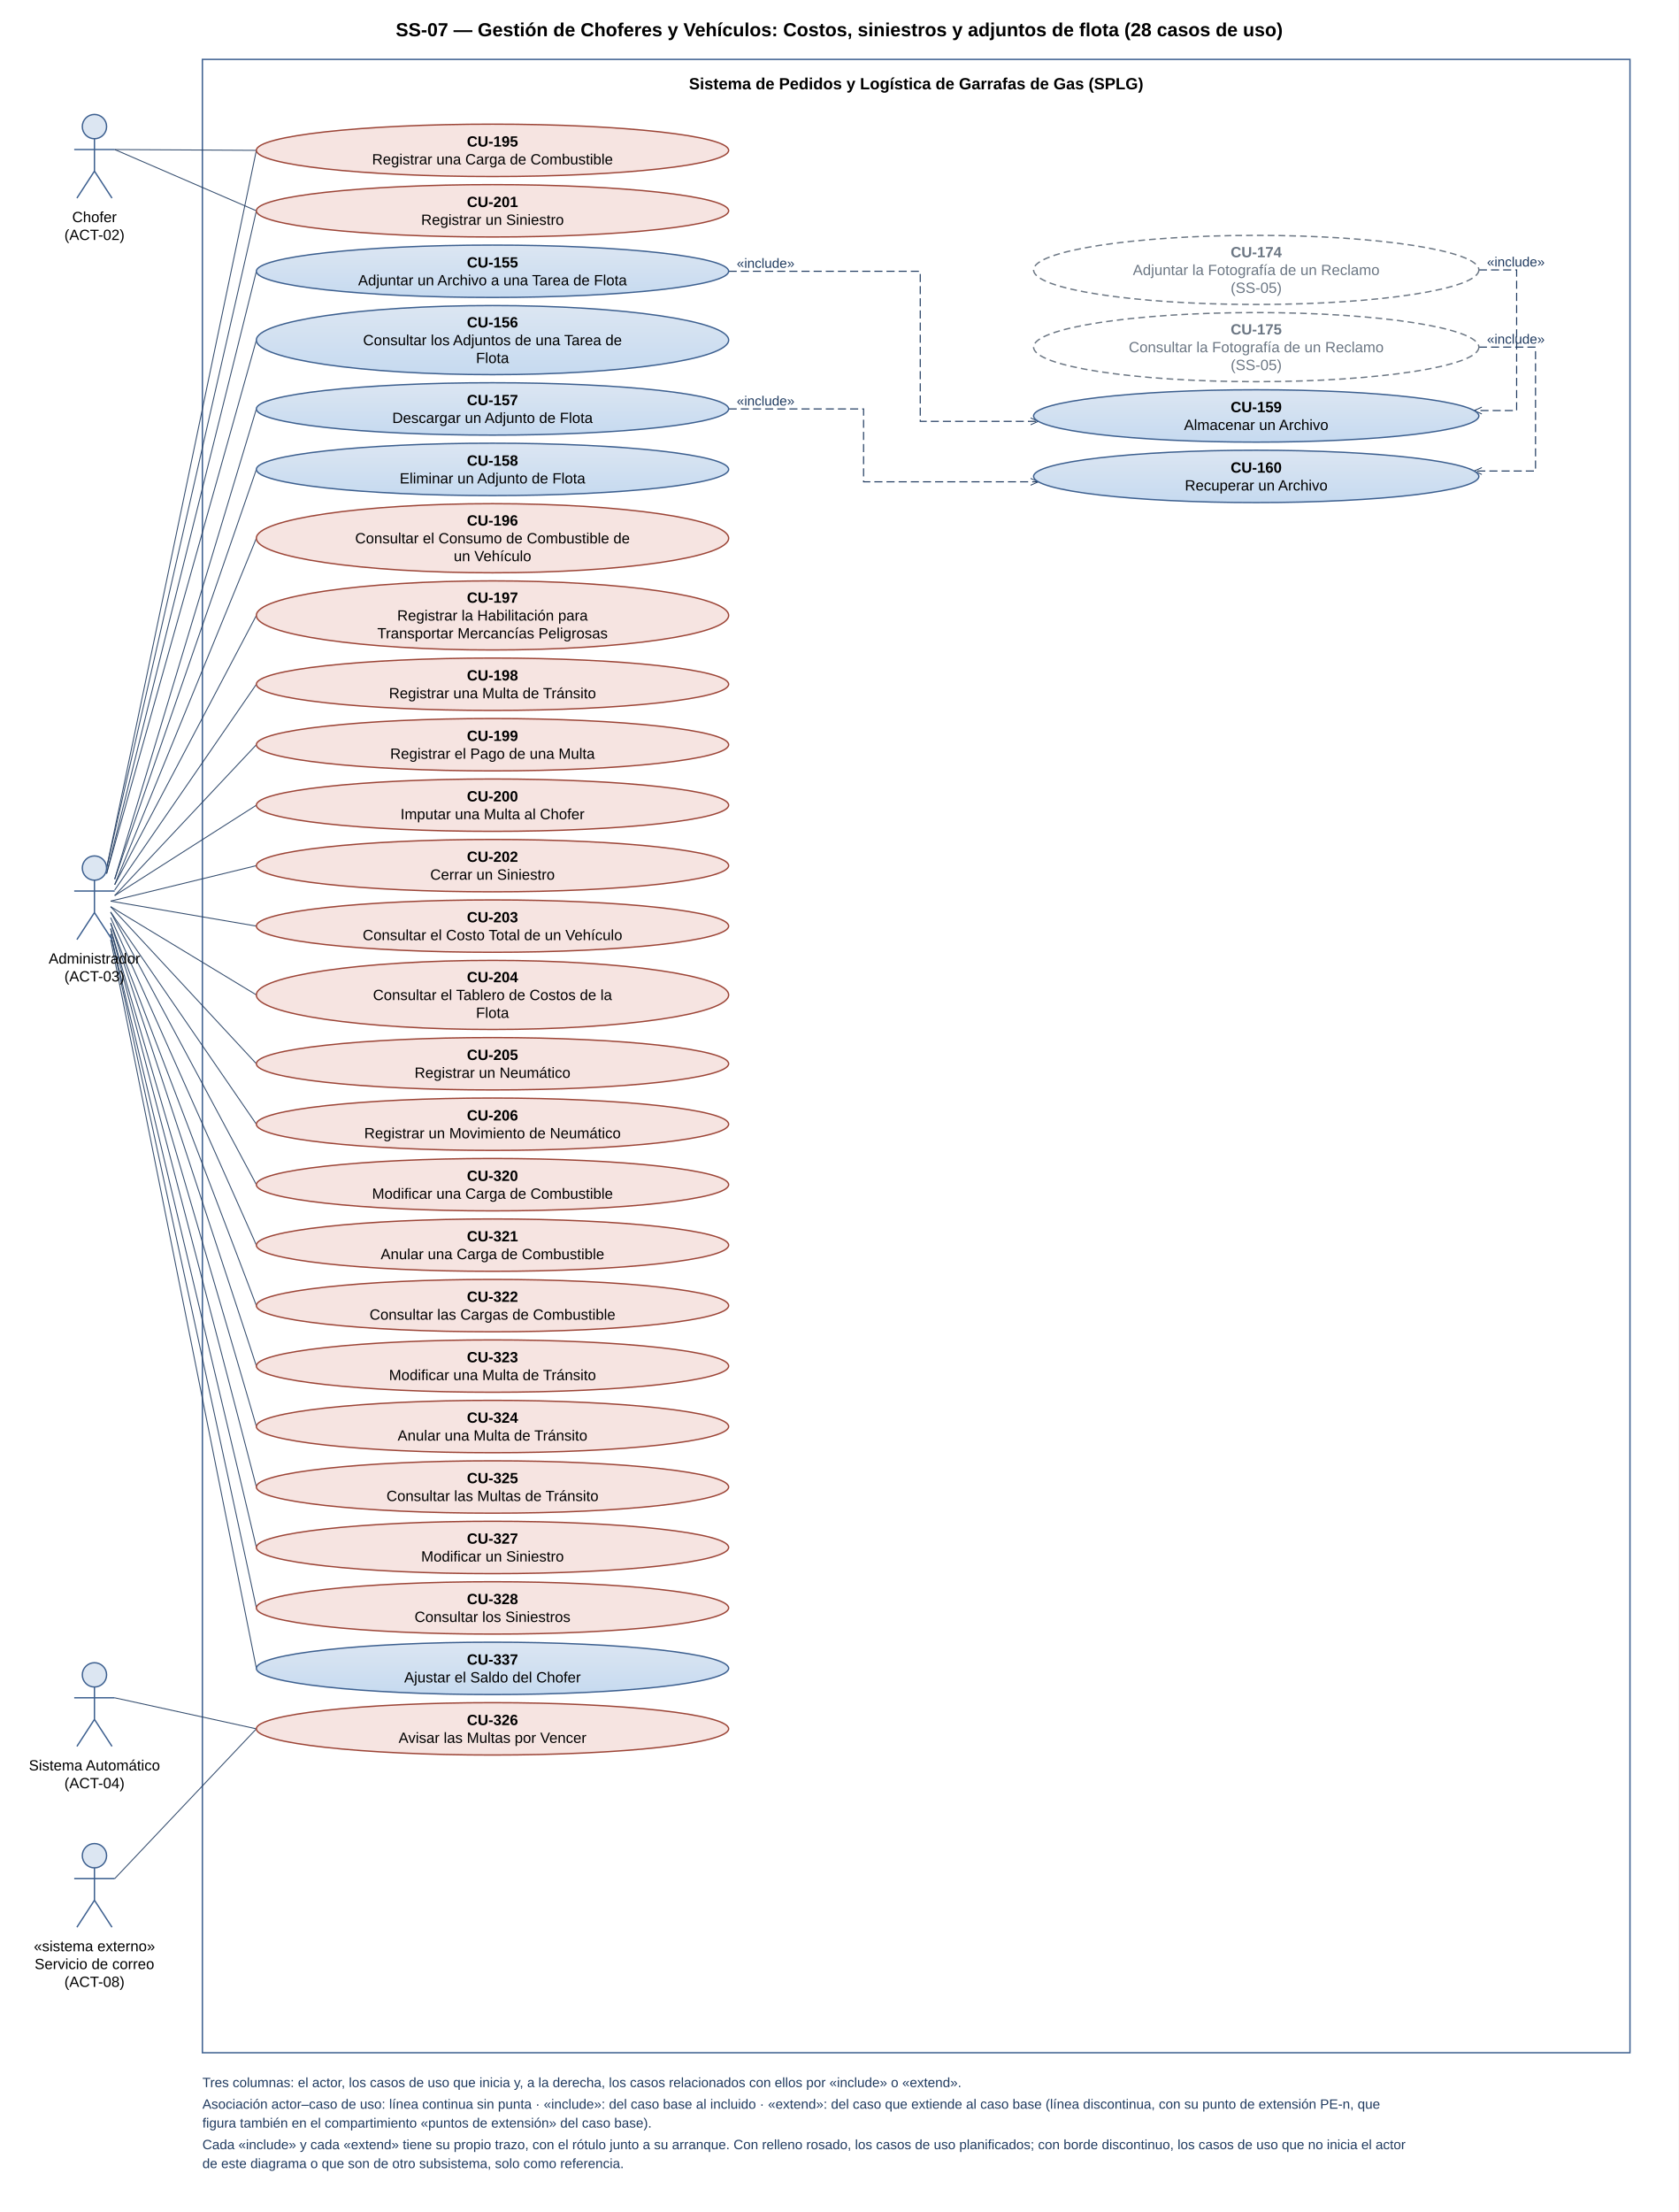
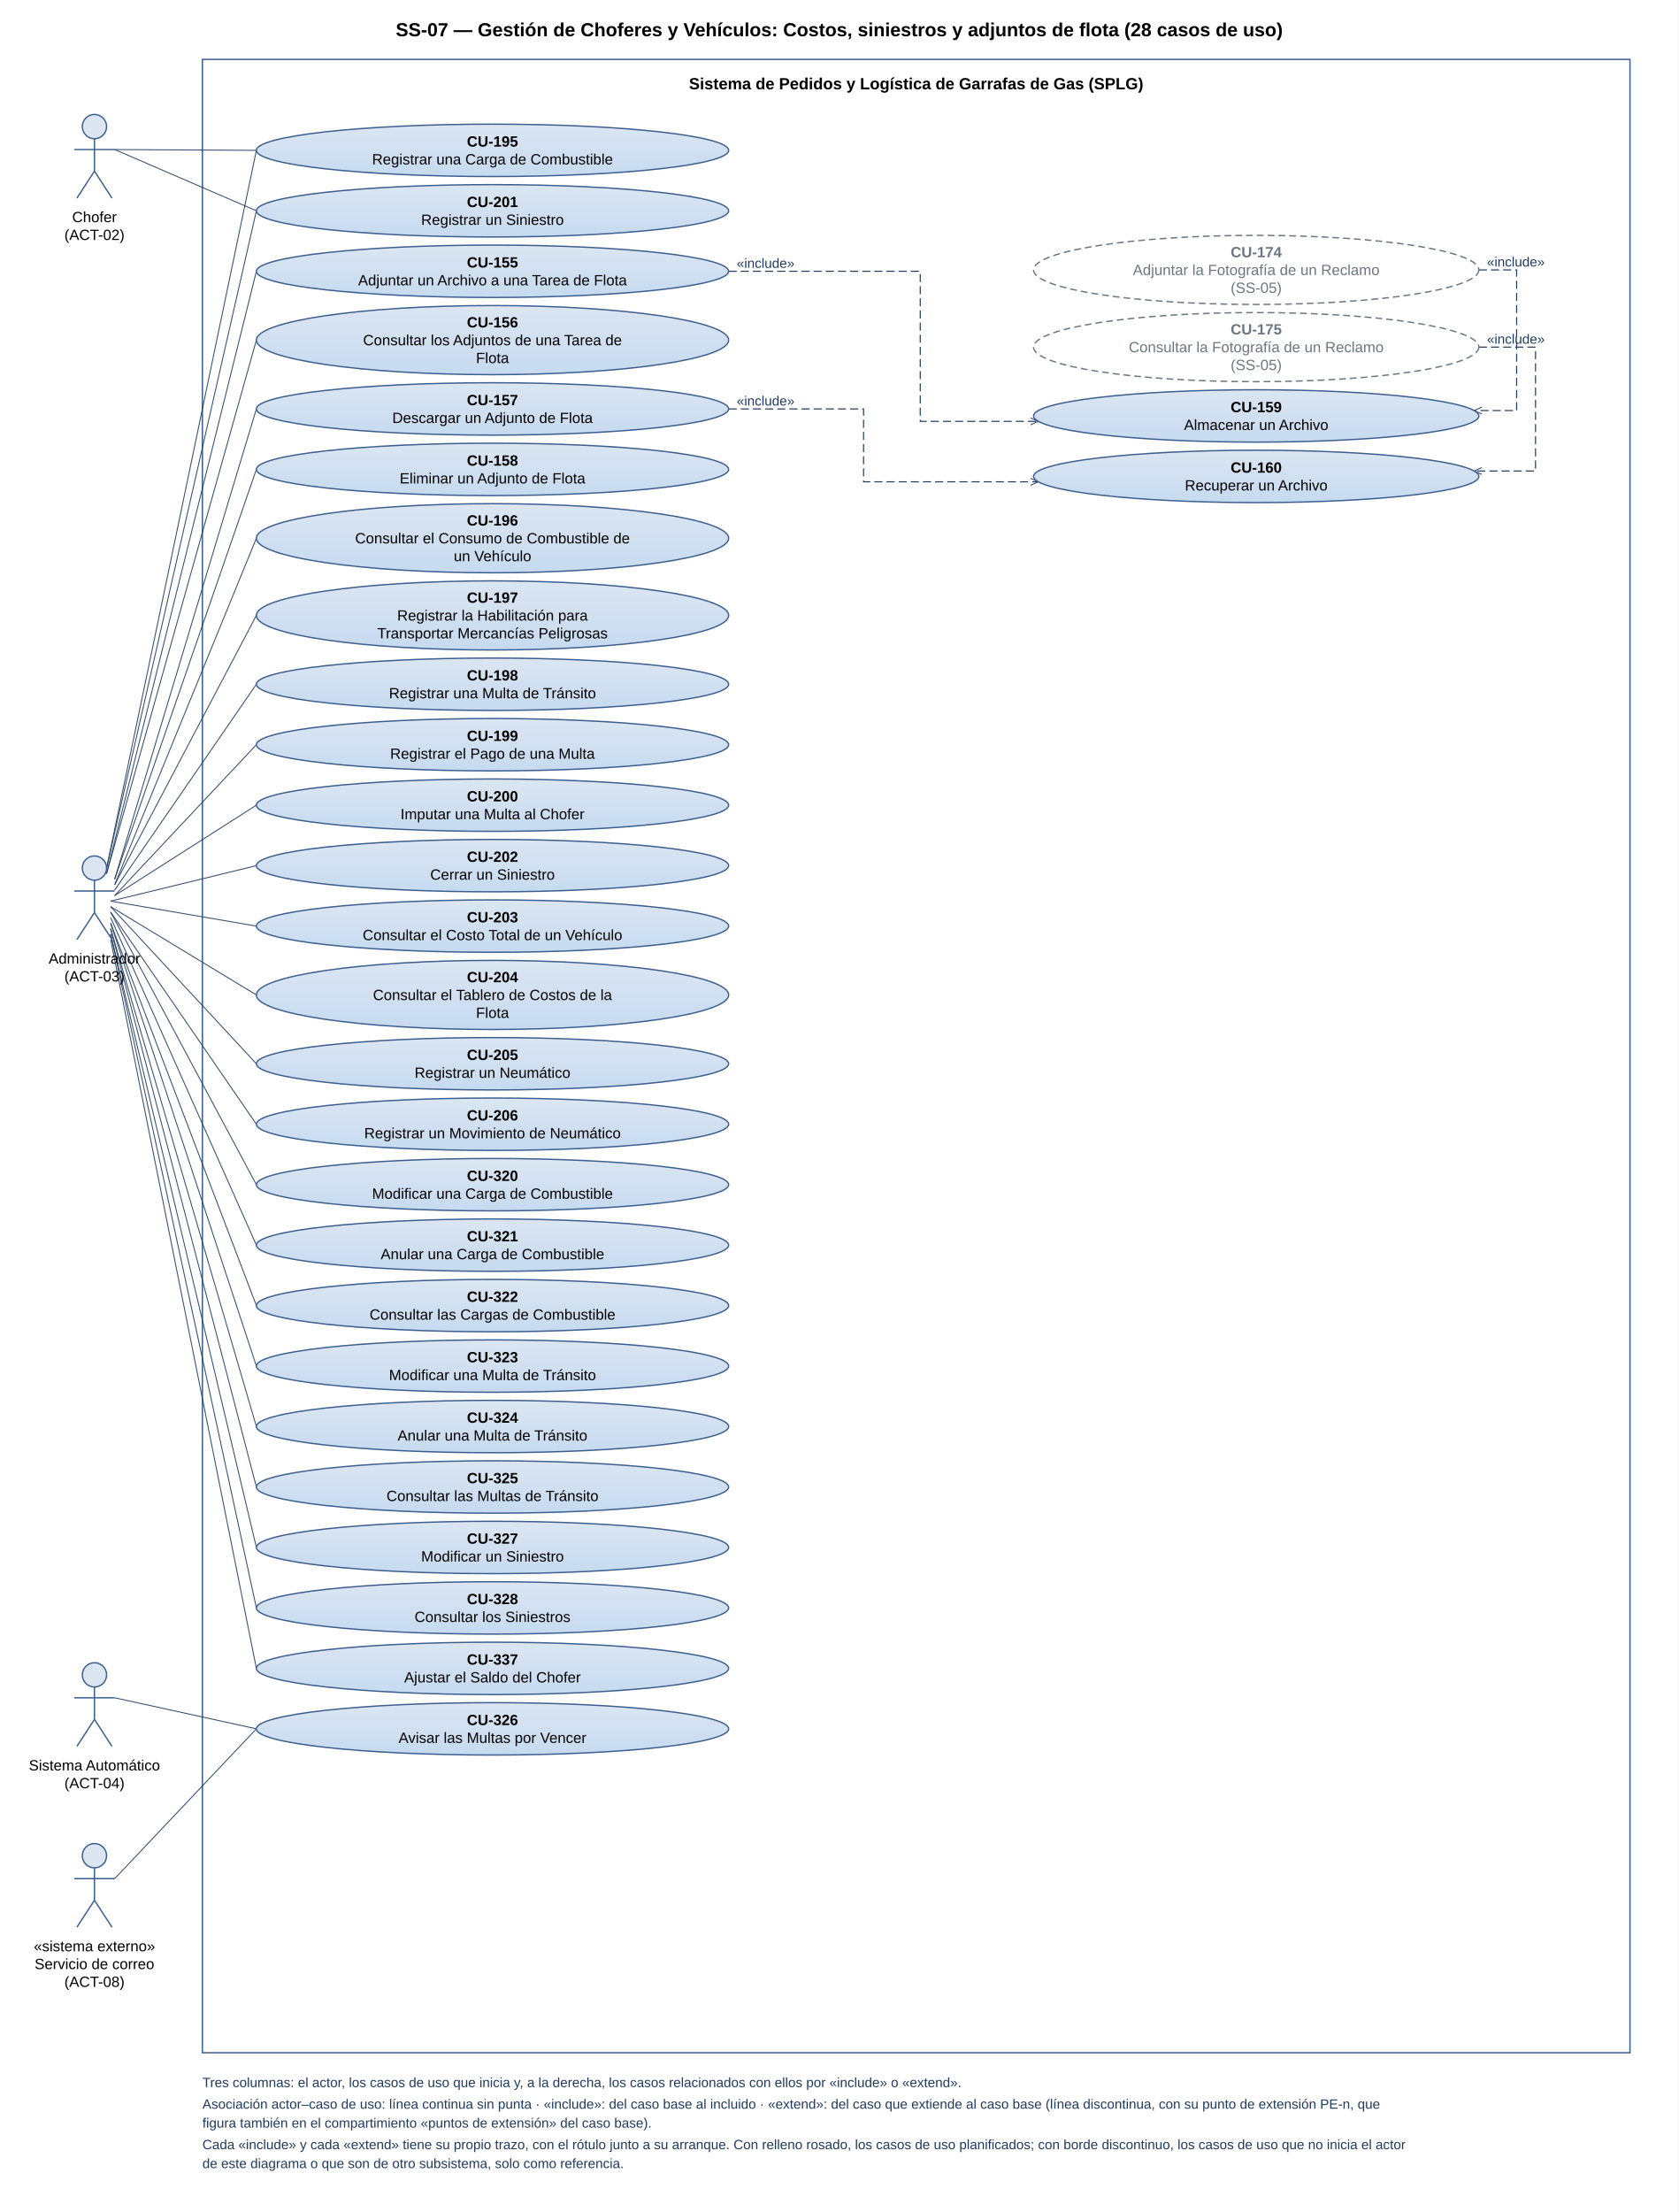
<svg xmlns="http://www.w3.org/2000/svg" width="1244" height="1639" viewBox="0 0 1244 1639" font-family="Arial, Helvetica, sans-serif">
  <defs>
    <marker id="abre" viewBox="0 0 10 10" refX="9" refY="5" markerWidth="8" markerHeight="8" orient="auto">
      <path d="M0 1 L9 5 L0 9" fill="none" stroke="#1F3A5F" stroke-width="1" />
    </marker>
    <marker id="hueco" viewBox="0 0 12 12" refX="11" refY="6" markerWidth="11" markerHeight="11" orient="auto">
      <path d="M1 1 L11 6 L1 11 Z" fill="#FFFFFF" stroke="#1F3A5F" stroke-width="1" />
    </marker>
    <linearGradient id="vp" x1="0" y1="0" x2="0" y2="1">
      <stop offset="0" stop-color="#DCE6F2" />
      <stop offset="1" stop-color="#C6DAF0" />
    </linearGradient>
  </defs>
  <rect width="100%" height="100%" fill="#FFFFFF" />
  <text x="622.0" y="22.0" font-size="14" text-anchor="middle" dominant-baseline="central" fill="#000000" font-weight="bold">SS-07 — Gestión de Choferes y Vehículos: Costos, siniestros y adjuntos de flota (28 casos de uso)</text>
  <rect class="limite" data-x="150" data-y="44" data-w="1058" data-h="1477" x="150" y="44" width="1058" height="1477" fill="#FFFFFF" stroke="#3C5F8F" stroke-width="1.0" />
  <text x="679.0" y="62.0" font-size="12" text-anchor="middle" dominant-baseline="central" fill="#000000" font-weight="bold">Sistema de Pedidos y Logística de Garrafas de Gas (SPLG)</text>
  <path class="asoc" data-act="02" data-cu="CU-195" data-rol="principal" d="M85.0 110.8 L190.0 111.4" fill="none" stroke="#1F3A5F" stroke-width="0.7" opacity="0.9" />
  <path class="asoc" data-act="02" data-cu="CU-201" data-rol="principal" d="M85.0 110.8 L190.0 156.2" fill="none" stroke="#1F3A5F" stroke-width="0.7" opacity="0.9" />
  <path class="asoc" data-act="03" data-cu="CU-195" data-rol="principal" d="M79.0 643.2 L190.0 111.4" fill="none" stroke="#1F3A5F" stroke-width="0.7" opacity="0.9" />
  <path class="asoc" data-act="03" data-cu="CU-201" data-rol="principal" d="M79.0 643.2 L190.0 156.2" fill="none" stroke="#1F3A5F" stroke-width="0.7" opacity="0.9" />
  <path class="asoc" data-act="03" data-cu="CU-155" data-rol="principal" d="M79.0 647.3 L190.0 201.0" fill="none" stroke="#1F3A5F" stroke-width="0.7" opacity="0.9" />
  <path class="asoc" data-act="03" data-cu="CU-156" data-rol="principal" d="M79.0 647.3 L190.0 252.0" fill="none" stroke="#1F3A5F" stroke-width="0.7" opacity="0.9" />
  <path class="asoc" data-act="03" data-cu="CU-157" data-rol="principal" d="M85.0 651.4 L190.0 303.0" fill="none" stroke="#1F3A5F" stroke-width="0.7" opacity="0.9" />
  <path class="asoc" data-act="03" data-cu="CU-158" data-rol="principal" d="M85.0 651.4 L190.0 347.8" fill="none" stroke="#1F3A5F" stroke-width="0.7" opacity="0.9" />
  <path class="asoc" data-act="03" data-cu="CU-196" data-rol="principal" d="M85.0 655.5 L190.0 398.8" fill="none" stroke="#1F3A5F" stroke-width="0.7" opacity="0.9" />
  <path class="asoc" data-act="03" data-cu="CU-197" data-rol="principal" d="M85.0 655.5 L190.0 456.0" fill="none" stroke="#1F3A5F" stroke-width="0.7" opacity="0.9" />
  <path class="asoc" data-act="03" data-cu="CU-198" data-rol="principal" d="M85.0 659.5 L190.0 507.0" fill="none" stroke="#1F3A5F" stroke-width="0.7" opacity="0.9" />
  <path class="asoc" data-act="03" data-cu="CU-199" data-rol="principal" d="M85.0 663.6 L190.0 551.8" fill="none" stroke="#1F3A5F" stroke-width="0.7" opacity="0.9" />
  <path class="asoc" data-act="03" data-cu="CU-200" data-rol="principal" d="M85.0 663.6 L190.0 596.6" fill="none" stroke="#1F3A5F" stroke-width="0.7" opacity="0.9" />
  <path class="asoc" data-act="03" data-cu="CU-202" data-rol="principal" d="M82.0 667.7 L190.0 641.4" fill="none" stroke="#1F3A5F" stroke-width="0.7" opacity="0.9" />
  <path class="asoc" data-act="03" data-cu="CU-203" data-rol="principal" d="M82.0 667.7 L190.0 686.2" fill="none" stroke="#1F3A5F" stroke-width="0.7" opacity="0.9" />
  <path class="asoc" data-act="03" data-cu="CU-204" data-rol="principal" d="M82.0 671.8 L190.0 737.2" fill="none" stroke="#1F3A5F" stroke-width="0.7" opacity="0.9" />
  <path class="asoc" data-act="03" data-cu="CU-205" data-rol="principal" d="M82.0 671.8 L190.0 788.2" fill="none" stroke="#1F3A5F" stroke-width="0.7" opacity="0.9" />
  <path class="asoc" data-act="03" data-cu="CU-206" data-rol="principal" d="M82.0 675.8 L190.0 833.0" fill="none" stroke="#1F3A5F" stroke-width="0.7" opacity="0.9" />
  <path class="asoc" data-act="03" data-cu="CU-320" data-rol="principal" d="M82.0 675.8 L190.0 877.8" fill="none" stroke="#1F3A5F" stroke-width="0.7" opacity="0.9" />
  <path class="asoc" data-act="03" data-cu="CU-321" data-rol="principal" d="M82.0 679.9 L190.0 922.6" fill="none" stroke="#1F3A5F" stroke-width="0.7" opacity="0.9" />
  <path class="asoc" data-act="03" data-cu="CU-322" data-rol="principal" d="M82.0 684.0 L190.0 967.4" fill="none" stroke="#1F3A5F" stroke-width="0.7" opacity="0.9" />
  <path class="asoc" data-act="03" data-cu="CU-323" data-rol="principal" d="M82.0 684.0 L190.0 1012.2" fill="none" stroke="#1F3A5F" stroke-width="0.7" opacity="0.9" />
  <path class="asoc" data-act="03" data-cu="CU-324" data-rol="principal" d="M82.0 688.1 L190.0 1057.0" fill="none" stroke="#1F3A5F" stroke-width="0.7" opacity="0.9" />
  <path class="asoc" data-act="03" data-cu="CU-325" data-rol="principal" d="M82.0 688.1 L190.0 1101.8" fill="none" stroke="#1F3A5F" stroke-width="0.7" opacity="0.9" />
  <path class="asoc" data-act="03" data-cu="CU-327" data-rol="principal" d="M82.0 692.1 L190.0 1146.6" fill="none" stroke="#1F3A5F" stroke-width="0.7" opacity="0.9" />
  <path class="asoc" data-act="03" data-cu="CU-328" data-rol="principal" d="M82.0 692.1 L190.0 1191.4" fill="none" stroke="#1F3A5F" stroke-width="0.7" opacity="0.9" />
  <path class="asoc" data-act="03" data-cu="CU-337" data-rol="principal" d="M82.0 696.2 L190.0 1236.2" fill="none" stroke="#1F3A5F" stroke-width="0.7" opacity="0.9" />
  <path class="asoc" data-act="04" data-cu="CU-326" data-rol="principal" d="M85.0 1258.0 L190.0 1281.0" fill="none" stroke="#1F3A5F" stroke-width="0.7" opacity="0.9" />
  <path class="asoc" data-act="08" data-cu="CU-326" data-rol="secundario" d="M85.0 1392.0 L190.0 1281.0" fill="none" stroke="#1F3A5F" stroke-width="0.7" opacity="0.9" />
  <path class="rel" data-tipo="include" data-desde="CU-155" data-hasta="CU-159" d="M540.0 201.0 H682.0 V312.2 H769.5" fill="none" stroke="#1F3A5F" stroke-width="0.8" stroke-dasharray="6 3" marker-end="url(#abre)" />
  <g class="etiqueta" data-tipo="include" data-desde="CU-155" data-hasta="CU-159">
    <text x="546.0" y="195.0" font-size="10" text-anchor="start" dominant-baseline="central" fill="#1F3A5F">«include»</text>
  </g>
  <path class="rel" data-tipo="include" data-desde="CU-157" data-hasta="CU-160" d="M540.0 303.0 H640.0 V357.0 H769.5" fill="none" stroke="#1F3A5F" stroke-width="0.8" stroke-dasharray="6 3" marker-end="url(#abre)" />
  <g class="etiqueta" data-tipo="include" data-desde="CU-157" data-hasta="CU-160">
    <text x="546.0" y="297.0" font-size="10" text-anchor="start" dominant-baseline="central" fill="#1F3A5F">«include»</text>
  </g>
  <path class="rel" data-tipo="include" data-desde="CU-174" data-hasta="CU-159" d="M1096.0 200.0 H1124.0 V304.2 H1092.5" fill="none" stroke="#1F3A5F" stroke-width="0.8" stroke-dasharray="6 3" marker-end="url(#abre)" />
  <g class="etiqueta" data-tipo="include" data-desde="CU-174" data-hasta="CU-159">
    <text x="1102.0" y="194.0" font-size="10" text-anchor="start" dominant-baseline="central" fill="#1F3A5F">«include»</text>
  </g>
  <path class="rel" data-tipo="include" data-desde="CU-175" data-hasta="CU-160" d="M1096.0 257.2 H1138.0 V349.0 H1092.5" fill="none" stroke="#1F3A5F" stroke-width="0.8" stroke-dasharray="6 3" marker-end="url(#abre)" />
  <g class="etiqueta" data-tipo="include" data-desde="CU-175" data-hasta="CU-160">
    <text x="1102.0" y="251.2" font-size="10" text-anchor="start" dominant-baseline="central" fill="#1F3A5F">«include»</text>
  </g>
  <g class="cu" data-cu="CU-195" data-x="365" data-y="111">
-     <ellipse cx="365.0" cy="111.4" rx="175" ry="19.4" fill="#F6E4E1" stroke="#9C4436" stroke-width="1.0" />
+     <ellipse cx="365.0" cy="111.4" rx="175" ry="19.4" fill="url(#vp)" stroke="#3C5F8F" stroke-width="1.0" />
    <text x="365.0" y="104.8" font-size="11" text-anchor="middle" dominant-baseline="central" fill="#000000" font-weight="bold">CU-195</text>
    <text x="365.0" y="118.0" font-size="11" text-anchor="middle" dominant-baseline="central" fill="#000000">Registrar una Carga de Combustible</text>
  </g>
  <g class="cu" data-cu="CU-201" data-x="365" data-y="156">
-     <ellipse cx="365.0" cy="156.2" rx="175" ry="19.4" fill="#F6E4E1" stroke="#9C4436" stroke-width="1.0" />
+     <ellipse cx="365.0" cy="156.2" rx="175" ry="19.4" fill="url(#vp)" stroke="#3C5F8F" stroke-width="1.0" />
    <text x="365.0" y="149.6" font-size="11" text-anchor="middle" dominant-baseline="central" fill="#000000" font-weight="bold">CU-201</text>
    <text x="365.0" y="162.8" font-size="11" text-anchor="middle" dominant-baseline="central" fill="#000000">Registrar un Siniestro</text>
  </g>
  <g class="cu" data-cu="CU-155" data-x="365" data-y="201">
    <ellipse cx="365.0" cy="201.0" rx="175" ry="19.4" fill="url(#vp)" stroke="#3C5F8F" stroke-width="1.0" />
    <text x="365.0" y="194.4" font-size="11" text-anchor="middle" dominant-baseline="central" fill="#000000" font-weight="bold">CU-155</text>
    <text x="365.0" y="207.6" font-size="11" text-anchor="middle" dominant-baseline="central" fill="#000000">Adjuntar un Archivo a una Tarea de Flota</text>
  </g>
  <g class="cu" data-cu="CU-156" data-x="365" data-y="252">
    <ellipse cx="365.0" cy="252.0" rx="175" ry="25.6" fill="url(#vp)" stroke="#3C5F8F" stroke-width="1.0" />
    <text x="365.0" y="238.8" font-size="11" text-anchor="middle" dominant-baseline="central" fill="#000000" font-weight="bold">CU-156</text>
    <text x="365.0" y="252.0" font-size="11" text-anchor="middle" dominant-baseline="central" fill="#000000">Consultar los Adjuntos de una Tarea de</text>
    <text x="365.0" y="265.2" font-size="11" text-anchor="middle" dominant-baseline="central" fill="#000000">Flota</text>
  </g>
  <g class="cu" data-cu="CU-157" data-x="365" data-y="303">
    <ellipse cx="365.0" cy="303.0" rx="175" ry="19.4" fill="url(#vp)" stroke="#3C5F8F" stroke-width="1.0" />
    <text x="365.0" y="296.4" font-size="11" text-anchor="middle" dominant-baseline="central" fill="#000000" font-weight="bold">CU-157</text>
    <text x="365.0" y="309.6" font-size="11" text-anchor="middle" dominant-baseline="central" fill="#000000">Descargar un Adjunto de Flota</text>
  </g>
  <g class="cu" data-cu="CU-158" data-x="365" data-y="348">
    <ellipse cx="365.0" cy="347.8" rx="175" ry="19.4" fill="url(#vp)" stroke="#3C5F8F" stroke-width="1.0" />
    <text x="365.0" y="341.2" font-size="11" text-anchor="middle" dominant-baseline="central" fill="#000000" font-weight="bold">CU-158</text>
    <text x="365.0" y="354.4" font-size="11" text-anchor="middle" dominant-baseline="central" fill="#000000">Eliminar un Adjunto de Flota</text>
  </g>
  <g class="cu" data-cu="CU-196" data-x="365" data-y="399">
-     <ellipse cx="365.0" cy="398.8" rx="175" ry="25.6" fill="#F6E4E1" stroke="#9C4436" stroke-width="1.0" />
+     <ellipse cx="365.0" cy="398.8" rx="175" ry="25.6" fill="url(#vp)" stroke="#3C5F8F" stroke-width="1.0" />
    <text x="365.0" y="385.6" font-size="11" text-anchor="middle" dominant-baseline="central" fill="#000000" font-weight="bold">CU-196</text>
    <text x="365.0" y="398.8" font-size="11" text-anchor="middle" dominant-baseline="central" fill="#000000">Consultar el Consumo de Combustible de</text>
    <text x="365.0" y="412.0" font-size="11" text-anchor="middle" dominant-baseline="central" fill="#000000">un Vehículo</text>
  </g>
  <g class="cu" data-cu="CU-197" data-x="365" data-y="456">
-     <ellipse cx="365.0" cy="456.0" rx="175" ry="25.6" fill="#F6E4E1" stroke="#9C4436" stroke-width="1.0" />
+     <ellipse cx="365.0" cy="456.0" rx="175" ry="25.6" fill="url(#vp)" stroke="#3C5F8F" stroke-width="1.0" />
    <text x="365.0" y="442.8" font-size="11" text-anchor="middle" dominant-baseline="central" fill="#000000" font-weight="bold">CU-197</text>
    <text x="365.0" y="456.0" font-size="11" text-anchor="middle" dominant-baseline="central" fill="#000000">Registrar la Habilitación para</text>
    <text x="365.0" y="469.2" font-size="11" text-anchor="middle" dominant-baseline="central" fill="#000000">Transportar Mercancías Peligrosas</text>
  </g>
  <g class="cu" data-cu="CU-198" data-x="365" data-y="507">
-     <ellipse cx="365.0" cy="507.0" rx="175" ry="19.4" fill="#F6E4E1" stroke="#9C4436" stroke-width="1.0" />
+     <ellipse cx="365.0" cy="507.0" rx="175" ry="19.4" fill="url(#vp)" stroke="#3C5F8F" stroke-width="1.0" />
    <text x="365.0" y="500.4" font-size="11" text-anchor="middle" dominant-baseline="central" fill="#000000" font-weight="bold">CU-198</text>
    <text x="365.0" y="513.6" font-size="11" text-anchor="middle" dominant-baseline="central" fill="#000000">Registrar una Multa de Tránsito</text>
  </g>
  <g class="cu" data-cu="CU-199" data-x="365" data-y="552">
-     <ellipse cx="365.0" cy="551.8" rx="175" ry="19.4" fill="#F6E4E1" stroke="#9C4436" stroke-width="1.0" />
+     <ellipse cx="365.0" cy="551.8" rx="175" ry="19.4" fill="url(#vp)" stroke="#3C5F8F" stroke-width="1.0" />
    <text x="365.0" y="545.2" font-size="11" text-anchor="middle" dominant-baseline="central" fill="#000000" font-weight="bold">CU-199</text>
    <text x="365.0" y="558.4" font-size="11" text-anchor="middle" dominant-baseline="central" fill="#000000">Registrar el Pago de una Multa</text>
  </g>
  <g class="cu" data-cu="CU-200" data-x="365" data-y="597">
-     <ellipse cx="365.0" cy="596.6" rx="175" ry="19.4" fill="#F6E4E1" stroke="#9C4436" stroke-width="1.0" />
+     <ellipse cx="365.0" cy="596.6" rx="175" ry="19.4" fill="url(#vp)" stroke="#3C5F8F" stroke-width="1.0" />
    <text x="365.0" y="590.0" font-size="11" text-anchor="middle" dominant-baseline="central" fill="#000000" font-weight="bold">CU-200</text>
    <text x="365.0" y="603.2" font-size="11" text-anchor="middle" dominant-baseline="central" fill="#000000">Imputar una Multa al Chofer</text>
  </g>
  <g class="cu" data-cu="CU-202" data-x="365" data-y="641">
-     <ellipse cx="365.0" cy="641.4" rx="175" ry="19.4" fill="#F6E4E1" stroke="#9C4436" stroke-width="1.0" />
+     <ellipse cx="365.0" cy="641.4" rx="175" ry="19.4" fill="url(#vp)" stroke="#3C5F8F" stroke-width="1.0" />
    <text x="365.0" y="634.8" font-size="11" text-anchor="middle" dominant-baseline="central" fill="#000000" font-weight="bold">CU-202</text>
    <text x="365.0" y="648.0" font-size="11" text-anchor="middle" dominant-baseline="central" fill="#000000">Cerrar un Siniestro</text>
  </g>
  <g class="cu" data-cu="CU-203" data-x="365" data-y="686">
-     <ellipse cx="365.0" cy="686.2" rx="175" ry="19.4" fill="#F6E4E1" stroke="#9C4436" stroke-width="1.0" />
+     <ellipse cx="365.0" cy="686.2" rx="175" ry="19.4" fill="url(#vp)" stroke="#3C5F8F" stroke-width="1.0" />
    <text x="365.0" y="679.6" font-size="11" text-anchor="middle" dominant-baseline="central" fill="#000000" font-weight="bold">CU-203</text>
    <text x="365.0" y="692.8" font-size="11" text-anchor="middle" dominant-baseline="central" fill="#000000">Consultar el Costo Total de un Vehículo</text>
  </g>
  <g class="cu" data-cu="CU-204" data-x="365" data-y="737">
-     <ellipse cx="365.0" cy="737.2" rx="175" ry="25.6" fill="#F6E4E1" stroke="#9C4436" stroke-width="1.0" />
+     <ellipse cx="365.0" cy="737.2" rx="175" ry="25.6" fill="url(#vp)" stroke="#3C5F8F" stroke-width="1.0" />
    <text x="365.0" y="724.0" font-size="11" text-anchor="middle" dominant-baseline="central" fill="#000000" font-weight="bold">CU-204</text>
    <text x="365.0" y="737.2" font-size="11" text-anchor="middle" dominant-baseline="central" fill="#000000">Consultar el Tablero de Costos de la</text>
    <text x="365.0" y="750.4" font-size="11" text-anchor="middle" dominant-baseline="central" fill="#000000">Flota</text>
  </g>
  <g class="cu" data-cu="CU-205" data-x="365" data-y="788">
-     <ellipse cx="365.0" cy="788.2" rx="175" ry="19.4" fill="#F6E4E1" stroke="#9C4436" stroke-width="1.0" />
+     <ellipse cx="365.0" cy="788.2" rx="175" ry="19.4" fill="url(#vp)" stroke="#3C5F8F" stroke-width="1.0" />
    <text x="365.0" y="781.6" font-size="11" text-anchor="middle" dominant-baseline="central" fill="#000000" font-weight="bold">CU-205</text>
    <text x="365.0" y="794.8" font-size="11" text-anchor="middle" dominant-baseline="central" fill="#000000">Registrar un Neumático</text>
  </g>
  <g class="cu" data-cu="CU-206" data-x="365" data-y="833">
-     <ellipse cx="365.0" cy="833.0" rx="175" ry="19.4" fill="#F6E4E1" stroke="#9C4436" stroke-width="1.0" />
+     <ellipse cx="365.0" cy="833.0" rx="175" ry="19.4" fill="url(#vp)" stroke="#3C5F8F" stroke-width="1.0" />
    <text x="365.0" y="826.4" font-size="11" text-anchor="middle" dominant-baseline="central" fill="#000000" font-weight="bold">CU-206</text>
    <text x="365.0" y="839.6" font-size="11" text-anchor="middle" dominant-baseline="central" fill="#000000">Registrar un Movimiento de Neumático</text>
  </g>
  <g class="cu" data-cu="CU-320" data-x="365" data-y="878">
-     <ellipse cx="365.0" cy="877.8" rx="175" ry="19.4" fill="#F6E4E1" stroke="#9C4436" stroke-width="1.0" />
+     <ellipse cx="365.0" cy="877.8" rx="175" ry="19.4" fill="url(#vp)" stroke="#3C5F8F" stroke-width="1.0" />
    <text x="365.0" y="871.2" font-size="11" text-anchor="middle" dominant-baseline="central" fill="#000000" font-weight="bold">CU-320</text>
    <text x="365.0" y="884.4" font-size="11" text-anchor="middle" dominant-baseline="central" fill="#000000">Modificar una Carga de Combustible</text>
  </g>
  <g class="cu" data-cu="CU-321" data-x="365" data-y="923">
-     <ellipse cx="365.0" cy="922.6" rx="175" ry="19.4" fill="#F6E4E1" stroke="#9C4436" stroke-width="1.0" />
+     <ellipse cx="365.0" cy="922.6" rx="175" ry="19.4" fill="url(#vp)" stroke="#3C5F8F" stroke-width="1.0" />
    <text x="365.0" y="916.0" font-size="11" text-anchor="middle" dominant-baseline="central" fill="#000000" font-weight="bold">CU-321</text>
    <text x="365.0" y="929.2" font-size="11" text-anchor="middle" dominant-baseline="central" fill="#000000">Anular una Carga de Combustible</text>
  </g>
  <g class="cu" data-cu="CU-322" data-x="365" data-y="967">
-     <ellipse cx="365.0" cy="967.4" rx="175" ry="19.4" fill="#F6E4E1" stroke="#9C4436" stroke-width="1.0" />
+     <ellipse cx="365.0" cy="967.4" rx="175" ry="19.4" fill="url(#vp)" stroke="#3C5F8F" stroke-width="1.0" />
    <text x="365.0" y="960.8" font-size="11" text-anchor="middle" dominant-baseline="central" fill="#000000" font-weight="bold">CU-322</text>
    <text x="365.0" y="974.0" font-size="11" text-anchor="middle" dominant-baseline="central" fill="#000000">Consultar las Cargas de Combustible</text>
  </g>
  <g class="cu" data-cu="CU-323" data-x="365" data-y="1012">
-     <ellipse cx="365.0" cy="1012.2" rx="175" ry="19.4" fill="#F6E4E1" stroke="#9C4436" stroke-width="1.0" />
+     <ellipse cx="365.0" cy="1012.2" rx="175" ry="19.4" fill="url(#vp)" stroke="#3C5F8F" stroke-width="1.0" />
    <text x="365.0" y="1005.6" font-size="11" text-anchor="middle" dominant-baseline="central" fill="#000000" font-weight="bold">CU-323</text>
    <text x="365.0" y="1018.8" font-size="11" text-anchor="middle" dominant-baseline="central" fill="#000000">Modificar una Multa de Tránsito</text>
  </g>
  <g class="cu" data-cu="CU-324" data-x="365" data-y="1057">
-     <ellipse cx="365.0" cy="1057.0" rx="175" ry="19.4" fill="#F6E4E1" stroke="#9C4436" stroke-width="1.0" />
+     <ellipse cx="365.0" cy="1057.0" rx="175" ry="19.4" fill="url(#vp)" stroke="#3C5F8F" stroke-width="1.0" />
    <text x="365.0" y="1050.4" font-size="11" text-anchor="middle" dominant-baseline="central" fill="#000000" font-weight="bold">CU-324</text>
    <text x="365.0" y="1063.6" font-size="11" text-anchor="middle" dominant-baseline="central" fill="#000000">Anular una Multa de Tránsito</text>
  </g>
  <g class="cu" data-cu="CU-325" data-x="365" data-y="1102">
-     <ellipse cx="365.0" cy="1101.8" rx="175" ry="19.4" fill="#F6E4E1" stroke="#9C4436" stroke-width="1.0" />
+     <ellipse cx="365.0" cy="1101.8" rx="175" ry="19.4" fill="url(#vp)" stroke="#3C5F8F" stroke-width="1.0" />
    <text x="365.0" y="1095.2" font-size="11" text-anchor="middle" dominant-baseline="central" fill="#000000" font-weight="bold">CU-325</text>
    <text x="365.0" y="1108.4" font-size="11" text-anchor="middle" dominant-baseline="central" fill="#000000">Consultar las Multas de Tránsito</text>
  </g>
  <g class="cu" data-cu="CU-327" data-x="365" data-y="1147">
-     <ellipse cx="365.0" cy="1146.6" rx="175" ry="19.4" fill="#F6E4E1" stroke="#9C4436" stroke-width="1.0" />
+     <ellipse cx="365.0" cy="1146.6" rx="175" ry="19.4" fill="url(#vp)" stroke="#3C5F8F" stroke-width="1.0" />
    <text x="365.0" y="1140.0" font-size="11" text-anchor="middle" dominant-baseline="central" fill="#000000" font-weight="bold">CU-327</text>
    <text x="365.0" y="1153.2" font-size="11" text-anchor="middle" dominant-baseline="central" fill="#000000">Modificar un Siniestro</text>
  </g>
  <g class="cu" data-cu="CU-328" data-x="365" data-y="1191">
-     <ellipse cx="365.0" cy="1191.4" rx="175" ry="19.4" fill="#F6E4E1" stroke="#9C4436" stroke-width="1.0" />
+     <ellipse cx="365.0" cy="1191.4" rx="175" ry="19.4" fill="url(#vp)" stroke="#3C5F8F" stroke-width="1.0" />
    <text x="365.0" y="1184.8" font-size="11" text-anchor="middle" dominant-baseline="central" fill="#000000" font-weight="bold">CU-328</text>
    <text x="365.0" y="1198.0" font-size="11" text-anchor="middle" dominant-baseline="central" fill="#000000">Consultar los Siniestros</text>
  </g>
  <g class="cu" data-cu="CU-337" data-x="365" data-y="1236">
    <ellipse cx="365.0" cy="1236.2" rx="175" ry="19.4" fill="url(#vp)" stroke="#3C5F8F" stroke-width="1.0" />
    <text x="365.0" y="1229.6" font-size="11" text-anchor="middle" dominant-baseline="central" fill="#000000" font-weight="bold">CU-337</text>
    <text x="365.0" y="1242.8" font-size="11" text-anchor="middle" dominant-baseline="central" fill="#000000">Ajustar el Saldo del Chofer</text>
  </g>
  <g class="cu" data-cu="CU-326" data-x="365" data-y="1281">
-     <ellipse cx="365.0" cy="1281.0" rx="175" ry="19.4" fill="#F6E4E1" stroke="#9C4436" stroke-width="1.0" />
+     <ellipse cx="365.0" cy="1281.0" rx="175" ry="19.4" fill="url(#vp)" stroke="#3C5F8F" stroke-width="1.0" />
    <text x="365.0" y="1274.4" font-size="11" text-anchor="middle" dominant-baseline="central" fill="#000000" font-weight="bold">CU-326</text>
    <text x="365.0" y="1287.6" font-size="11" text-anchor="middle" dominant-baseline="central" fill="#000000">Avisar las Multas por Vencer</text>
  </g>
  <g class="cu" data-cu="CU-174" data-x="931" data-y="200">
    <ellipse cx="931.0" cy="200.0" rx="165" ry="25.6" fill="#FFFFFF" stroke="#6B7683" stroke-width="1.0" stroke-dasharray="5 3" />
    <text x="931.0" y="186.8" font-size="11" text-anchor="middle" dominant-baseline="central" fill="#6B7683" font-weight="bold">CU-174</text>
    <text x="931.0" y="200.0" font-size="11" text-anchor="middle" dominant-baseline="central" fill="#6B7683">Adjuntar la Fotografía de un Reclamo</text>
    <text x="931.0" y="213.2" font-size="11" text-anchor="middle" dominant-baseline="central" fill="#6B7683">(SS-05)</text>
  </g>
  <g class="cu" data-cu="CU-175" data-x="931" data-y="257">
    <ellipse cx="931.0" cy="257.2" rx="165" ry="25.6" fill="#FFFFFF" stroke="#6B7683" stroke-width="1.0" stroke-dasharray="5 3" />
    <text x="931.0" y="244.0" font-size="11" text-anchor="middle" dominant-baseline="central" fill="#6B7683" font-weight="bold">CU-175</text>
    <text x="931.0" y="257.2" font-size="11" text-anchor="middle" dominant-baseline="central" fill="#6B7683">Consultar la Fotografía de un Reclamo</text>
    <text x="931.0" y="270.4" font-size="11" text-anchor="middle" dominant-baseline="central" fill="#6B7683">(SS-05)</text>
  </g>
  <g class="cu" data-cu="CU-159" data-x="931" data-y="308">
    <ellipse cx="931.0" cy="308.2" rx="165" ry="19.4" fill="url(#vp)" stroke="#3C5F8F" stroke-width="1.0" />
    <text x="931.0" y="301.6" font-size="11" text-anchor="middle" dominant-baseline="central" fill="#000000" font-weight="bold">CU-159</text>
    <text x="931.0" y="314.8" font-size="11" text-anchor="middle" dominant-baseline="central" fill="#000000">Almacenar un Archivo</text>
  </g>
  <g class="cu" data-cu="CU-160" data-x="931" data-y="353">
    <ellipse cx="931.0" cy="353.0" rx="165" ry="19.4" fill="url(#vp)" stroke="#3C5F8F" stroke-width="1.0" />
    <text x="931.0" y="346.4" font-size="11" text-anchor="middle" dominant-baseline="central" fill="#000000" font-weight="bold">CU-160</text>
    <text x="931.0" y="359.6" font-size="11" text-anchor="middle" dominant-baseline="central" fill="#000000">Recuperar un Archivo</text>
  </g>
  <g class="actor" data-act="02" data-x="70" data-y="94">
    <circle cx="70.0" cy="93.8" r="9" fill="#DCE6F2" stroke="#3C5F8F" stroke-width="1.0" />
    <path d="M70.0 102.8 V126.8 M55.0 110.8 H85.0 M70.0 126.8 L57.0 146.8 M70.0 126.8 L83.0 146.8" stroke="#3C5F8F" stroke-width="1.0" fill="none" />
    <text x="70.0" y="160.8" font-size="11" text-anchor="middle" dominant-baseline="central" fill="#000000">Chofer</text>
    <text x="70.0" y="174.0" font-size="11" text-anchor="middle" dominant-baseline="central" fill="#000000">(ACT-02)</text>
  </g>
  <g class="actor" data-act="03" data-x="70" data-y="643">
    <circle cx="70.0" cy="643.2" r="9" fill="#DCE6F2" stroke="#3C5F8F" stroke-width="1.0" />
    <path d="M70.0 652.2 V676.2 M55.0 660.2 H85.0 M70.0 676.2 L57.0 696.2 M70.0 676.2 L83.0 696.2" stroke="#3C5F8F" stroke-width="1.0" fill="none" />
    <text x="70.0" y="710.2" font-size="11" text-anchor="middle" dominant-baseline="central" fill="#000000">Administrador</text>
    <text x="70.0" y="723.4" font-size="11" text-anchor="middle" dominant-baseline="central" fill="#000000">(ACT-03)</text>
  </g>
  <g class="actor" data-act="04" data-x="70" data-y="1241">
    <circle cx="70.0" cy="1241.0" r="9" fill="#DCE6F2" stroke="#3C5F8F" stroke-width="1.0" />
    <path d="M70.0 1250.0 V1274.0 M55.0 1258.0 H85.0 M70.0 1274.0 L57.0 1294.0 M70.0 1274.0 L83.0 1294.0" stroke="#3C5F8F" stroke-width="1.0" fill="none" />
    <text x="70.0" y="1308.0" font-size="11" text-anchor="middle" dominant-baseline="central" fill="#000000">Sistema Automático</text>
    <text x="70.0" y="1321.2" font-size="11" text-anchor="middle" dominant-baseline="central" fill="#000000">(ACT-04)</text>
  </g>
  <g class="actor" data-act="08" data-x="70" data-y="1375">
    <circle cx="70.0" cy="1375.0" r="9" fill="#DCE6F2" stroke="#3C5F8F" stroke-width="1.0" />
    <path d="M70.0 1384.0 V1408.0 M55.0 1392.0 H85.0 M70.0 1408.0 L57.0 1428.0 M70.0 1408.0 L83.0 1428.0" stroke="#3C5F8F" stroke-width="1.0" fill="none" />
    <text x="70.0" y="1442.0" font-size="11" text-anchor="middle" dominant-baseline="central" fill="#000000">«sistema externo»</text>
    <text x="70.0" y="1455.2" font-size="11" text-anchor="middle" dominant-baseline="central" fill="#000000">Servicio de correo</text>
    <text x="70.0" y="1468.4" font-size="11" text-anchor="middle" dominant-baseline="central" fill="#000000">(ACT-08)</text>
  </g>
  <text x="150.0" y="1543.0" font-size="10" text-anchor="start" dominant-baseline="central" fill="#1F3A5F">Tres columnas: el actor, los casos de uso que inicia y, a la derecha, los casos relacionados con ellos por «include» o «extend».</text>
  <text x="150.0" y="1559.0" font-size="10" text-anchor="start" dominant-baseline="central" fill="#1F3A5F">Asociación actor–caso de uso: línea continua sin punta · «include»: del caso base al incluido · «extend»: del caso que extiende al caso base (línea discontinua, con su punto de extensión PE-n, que</text>
  <text x="150.0" y="1573.0" font-size="10" text-anchor="start" dominant-baseline="central" fill="#1F3A5F">figura también en el compartimiento «puntos de extensión» del caso base).</text>
  <text x="150.0" y="1589.0" font-size="10" text-anchor="start" dominant-baseline="central" fill="#1F3A5F">Cada «include» y cada «extend» tiene su propio trazo, con el rótulo junto a su arranque. Con relleno rosado, los casos de uso planificados; con borde discontinuo, los casos de uso que no inicia el actor</text>
  <text x="150.0" y="1603.0" font-size="10" text-anchor="start" dominant-baseline="central" fill="#1F3A5F">de este diagrama o que son de otro subsistema, solo como referencia.</text>
</svg>
